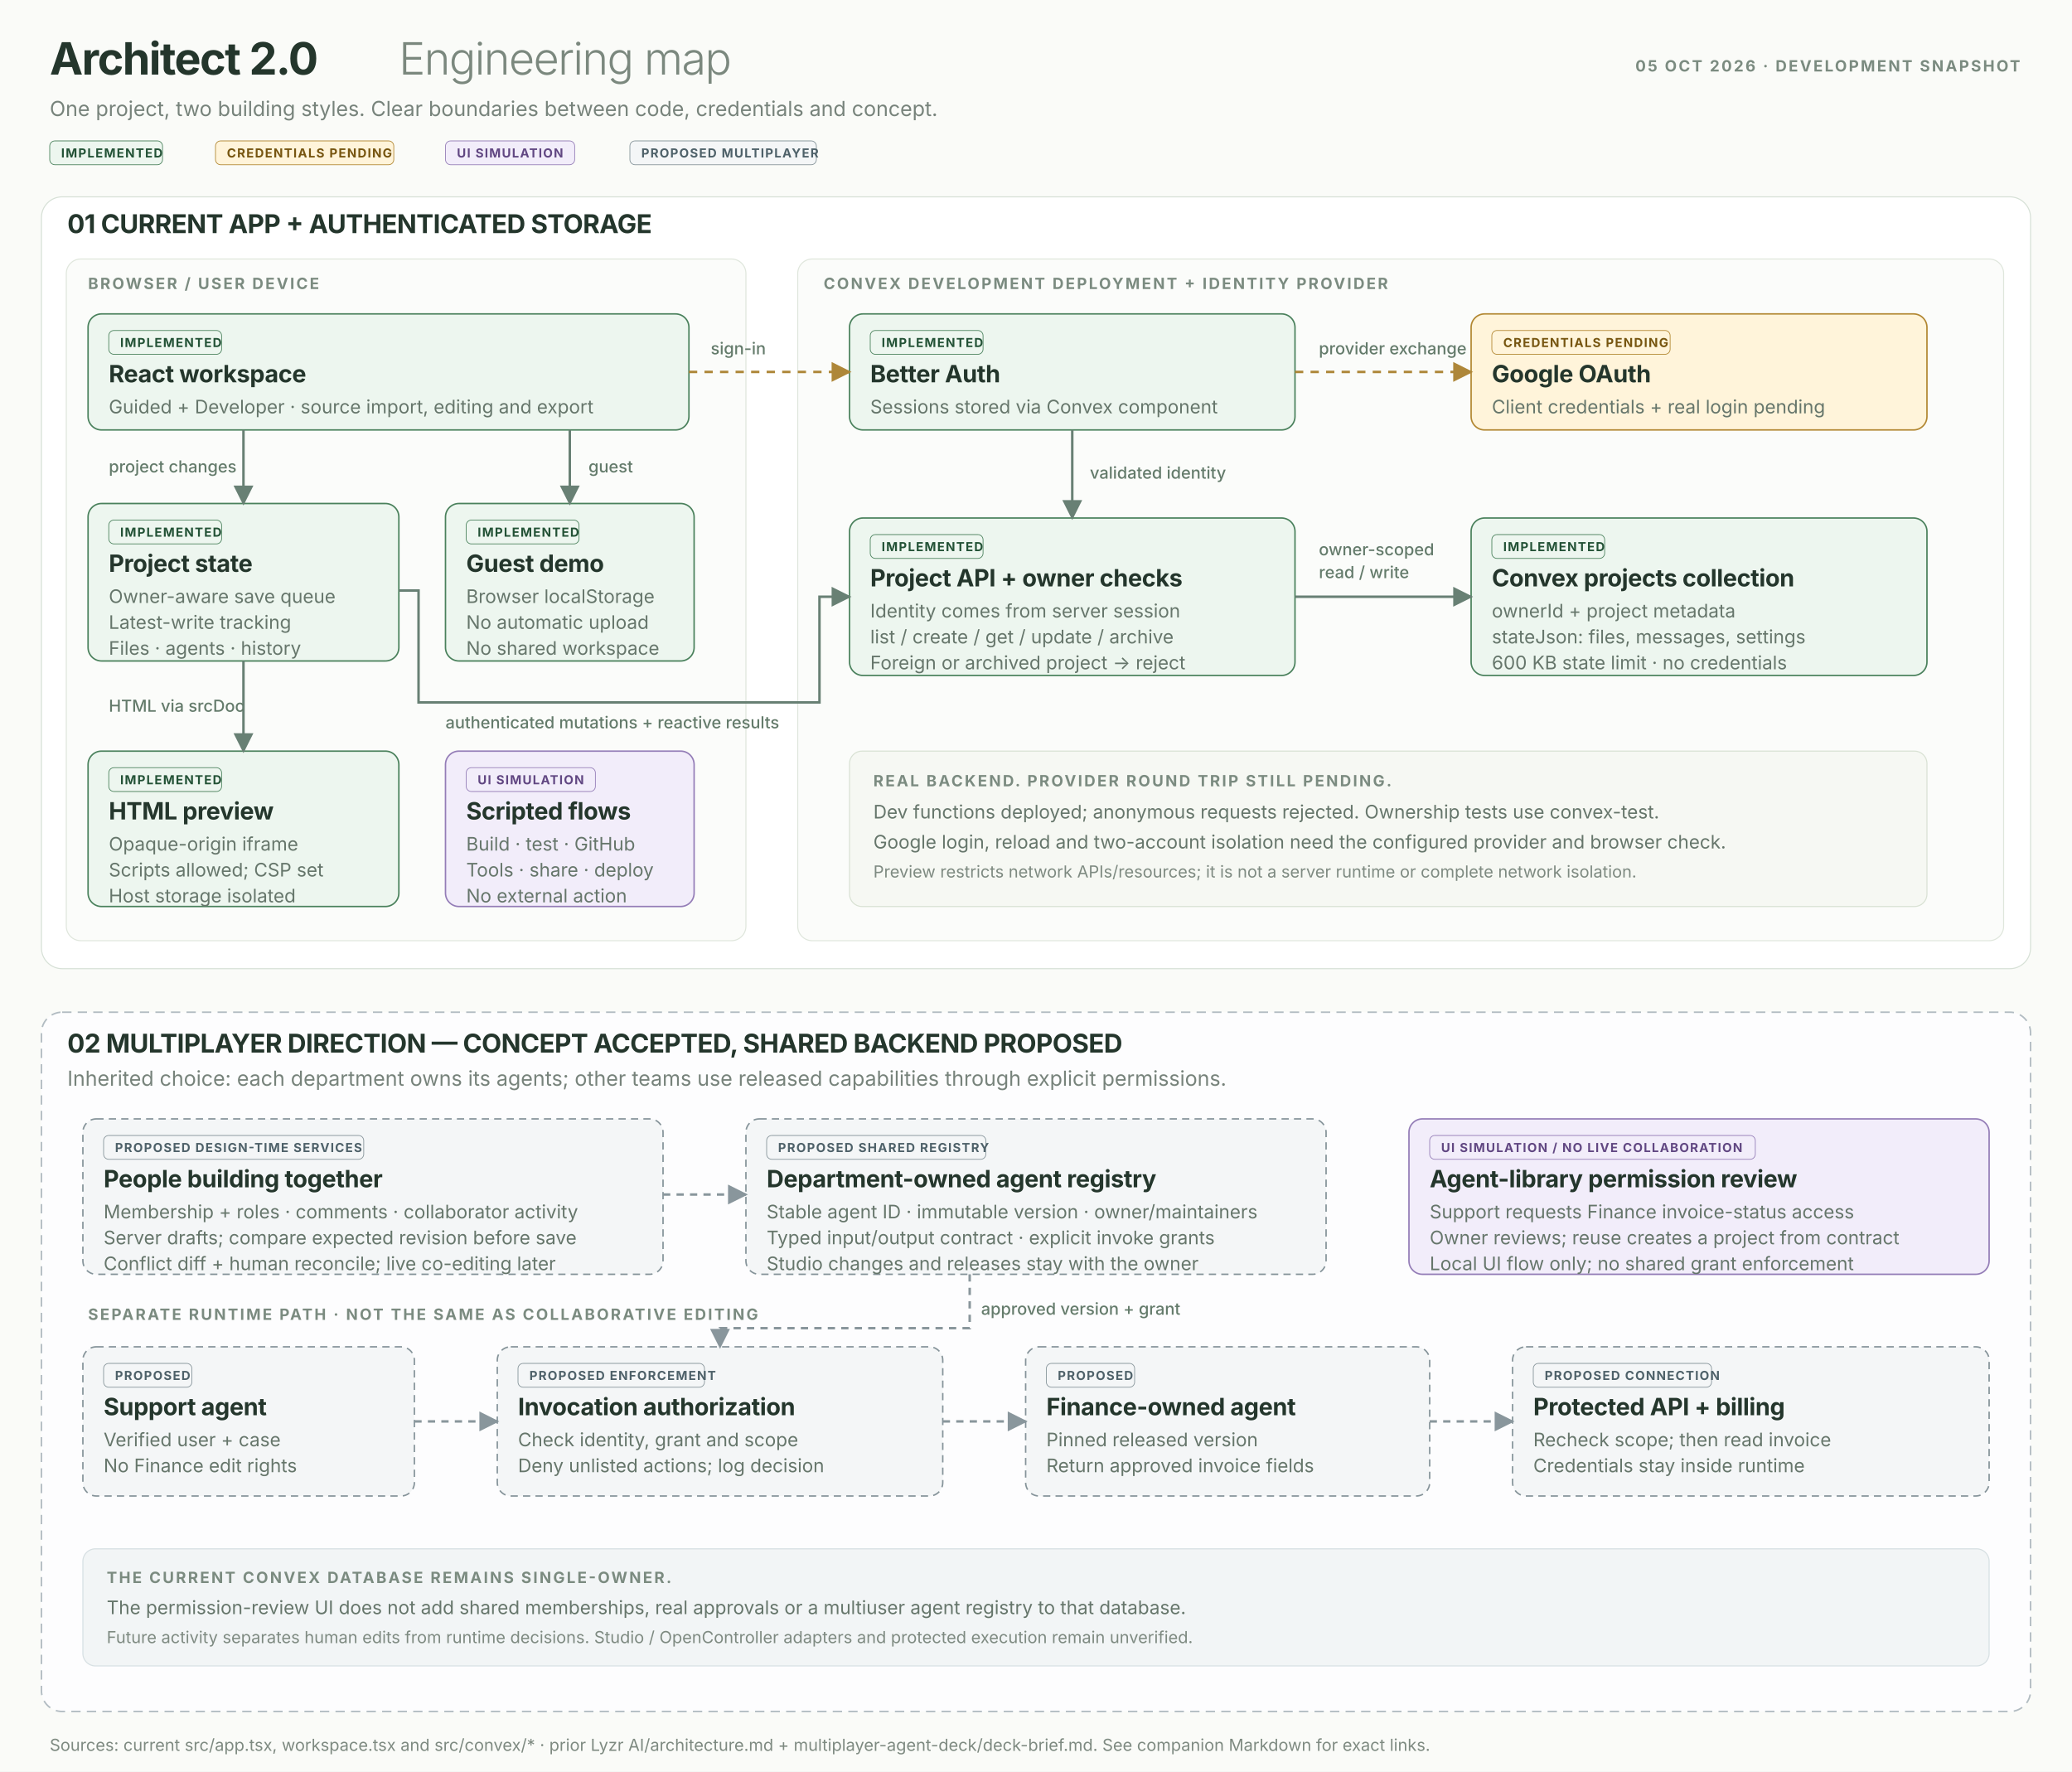
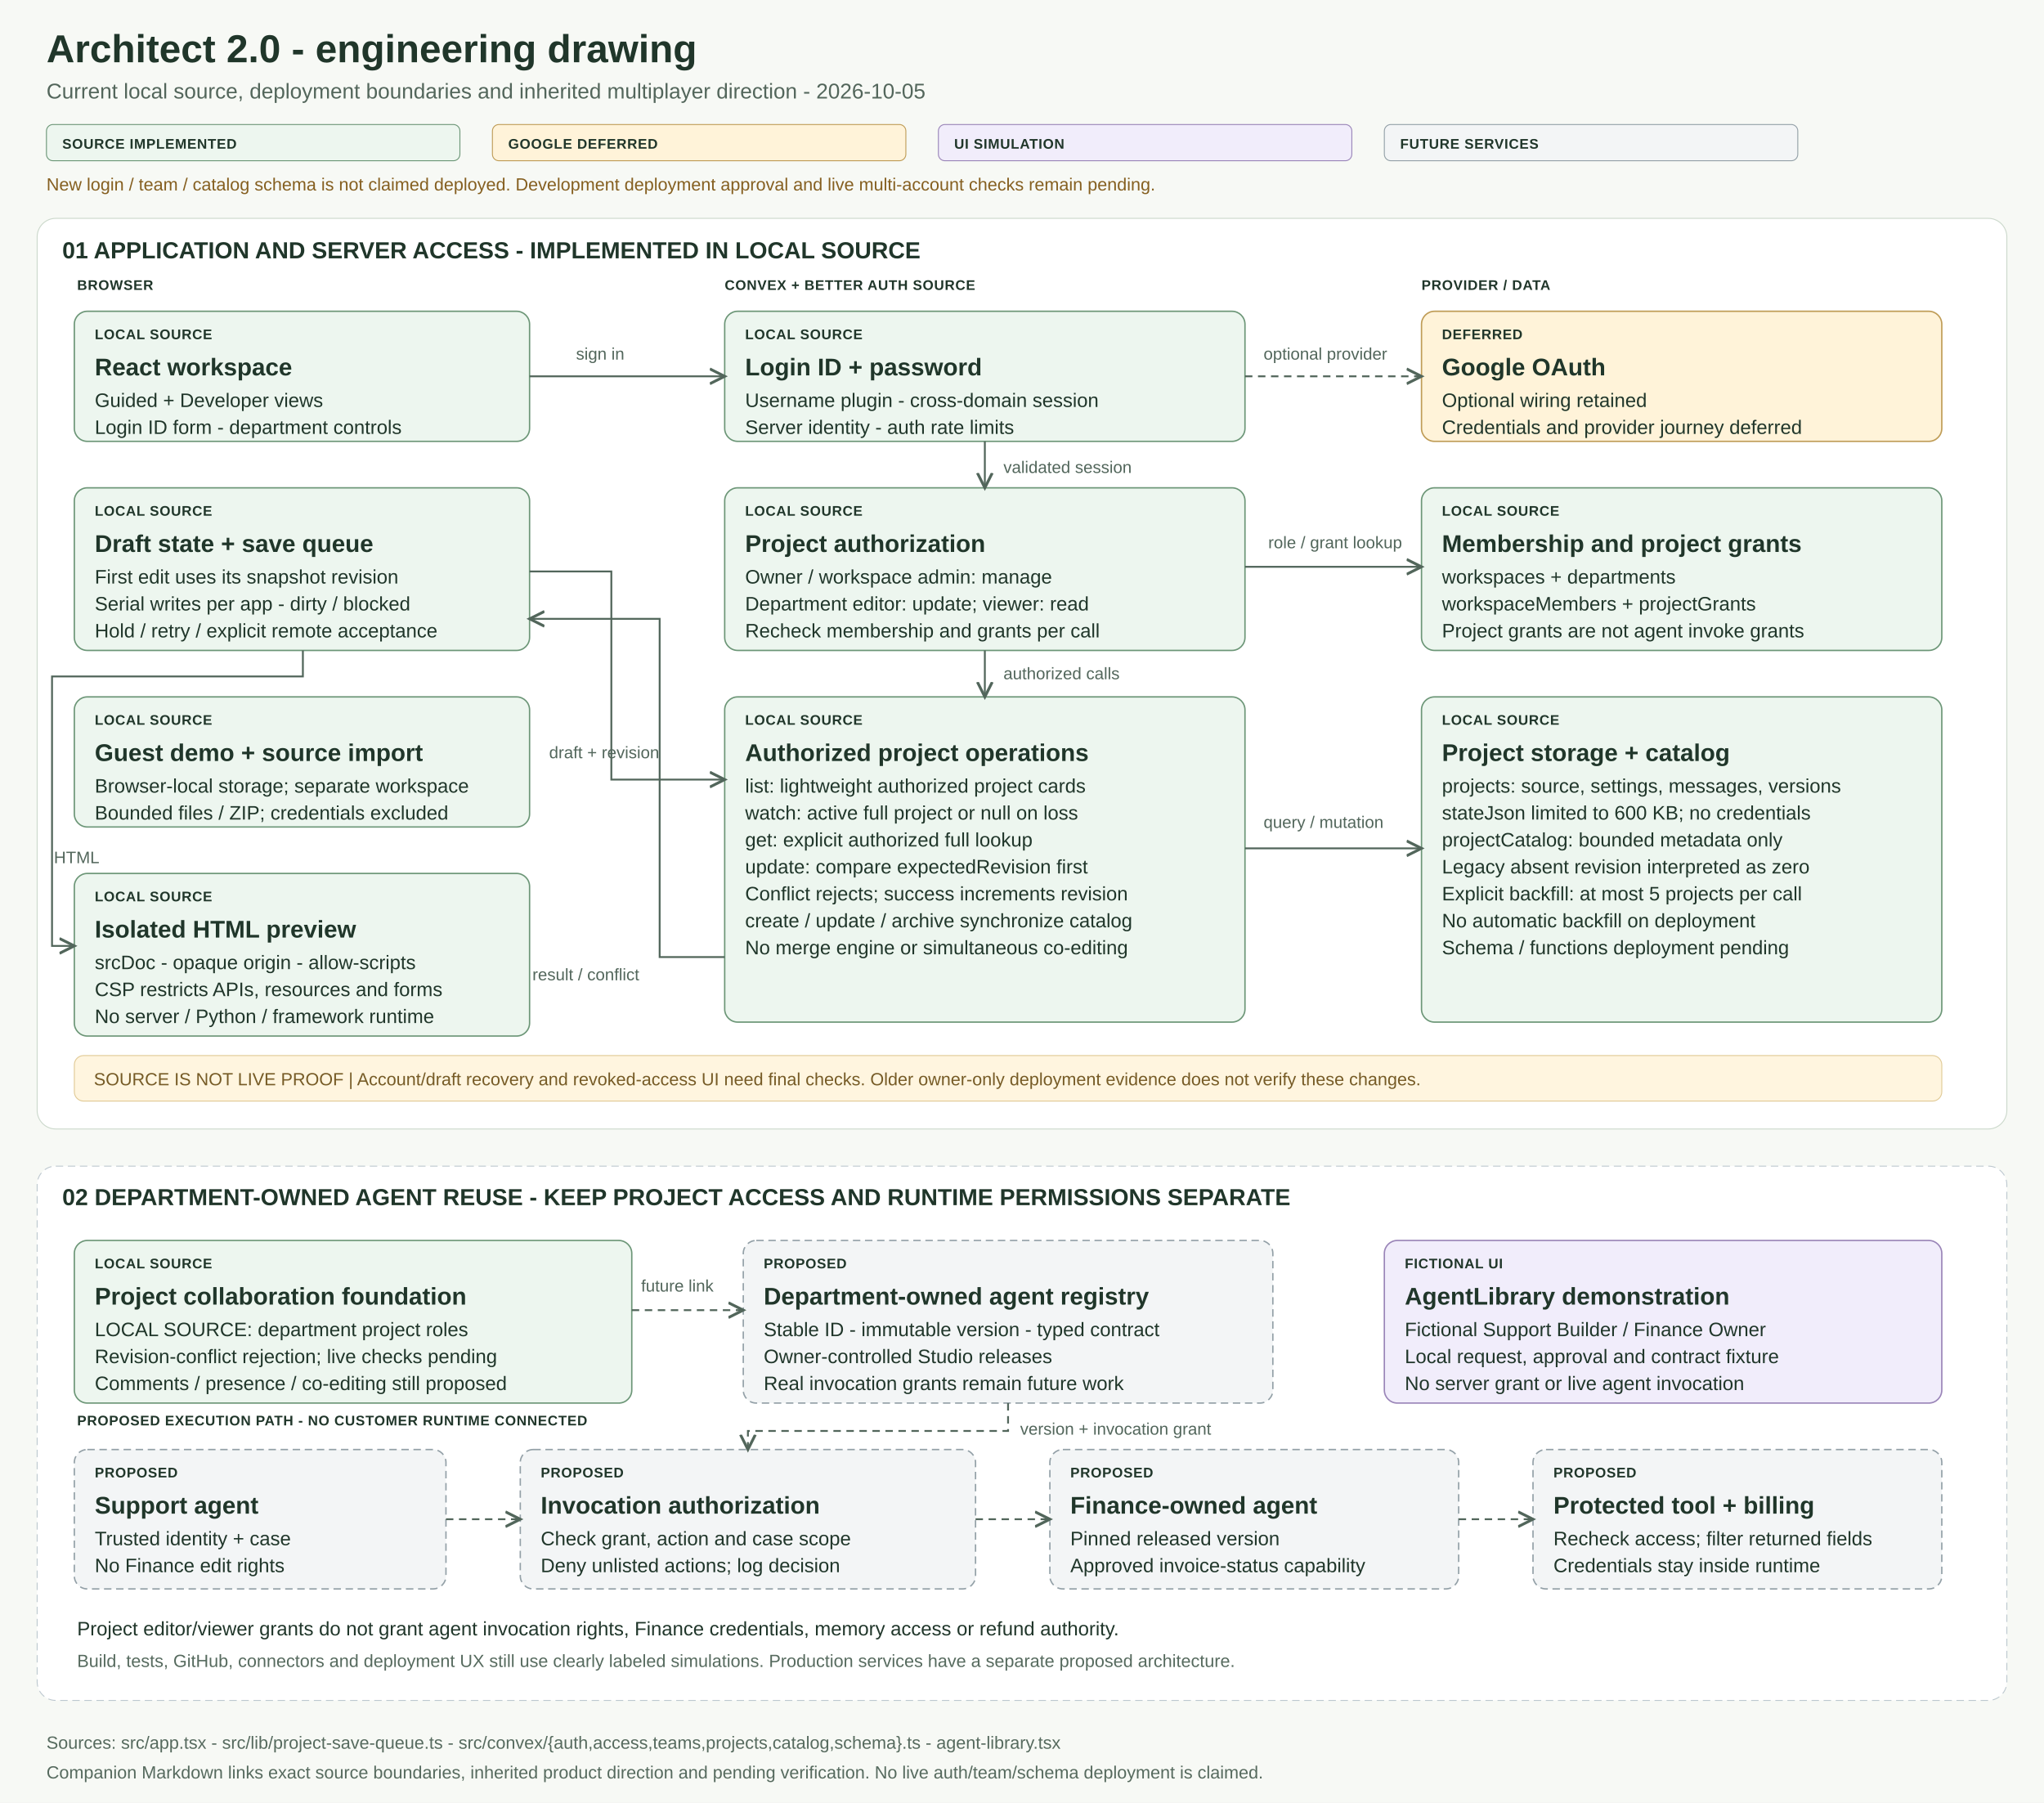
- <svg xmlns="http://www.w3.org/2000/svg" width="2000" height="1710" viewBox="0 0 2000 1710" role="img" aria-labelledby="title desc">
+ <svg xmlns="http://www.w3.org/2000/svg" width="2200" height="1940" viewBox="0 0 2200 1940" role="img" aria-labelledby="title desc">
  <defs>
-     <marker id="arrow" viewBox="0 0 10 10" refX="9" refY="5" markerWidth="8" markerHeight="8" orient="auto-start-reverse">
-       <path d="M0 0L10 5L0 10Z" fill="#688074" />
+     <marker id="arrow" markerWidth="10" markerHeight="10" refX="8" refY="5" orient="auto">
+       <path d="M0 1 L8 5 L0 9" fill="none" stroke="#52665b" stroke-width="1.5" />
    </marker>
-     <marker id="amber-arrow" viewBox="0 0 10 10" refX="9" refY="5" markerWidth="8" markerHeight="8" orient="auto-start-reverse">
-       <path d="M0 0L10 5L0 10Z" fill="#ae8739" />
-     </marker>
-     <marker id="future-arrow" viewBox="0 0 10 10" refX="9" refY="5" markerWidth="8" markerHeight="8" orient="auto-start-reverse">
-       <path d="M0 0L10 5L0 10Z" fill="#89969c" />
-     </marker>
+     <style>text{font-family:'Segoe UI',Arial,sans-serif;fill:#20362a}.title{font-size:42px;font-weight:700}.subtitle{font-size:23px;fill:#53665b}.section{font-size:25px;font-weight:700}.node-title{font-size:26px;font-weight:650}.body{font-size:21px}.small{font-size:19px;fill:#566a5e}.tag{font-size:15px;font-weight:700;letter-spacing:.6px}.label{font-size:18px;fill:#52665b}.edge{fill:none;stroke:#52665b;stroke-width:2;marker-end:url(#arrow)}.future{stroke-dasharray:8 6}</style>
  </defs>
-   <style>text{font-family:Inter,Segoe UI,Arial,sans-serif;fill:#24362c}.title{font-size:43px;font-weight:650;letter-spacing:-1.2px}.subtitle{font-size:20px;fill:#77837b}.section{font-size:25px;font-weight:650;letter-spacing:-.4px}.kicker{font-size:15px;font-weight:700;letter-spacing:1.8px;fill:#7b8b80}.node-title{font-size:23px;font-weight:650;letter-spacing:-.25px}.body{font-size:18px;fill:#66766b}.small{font-size:16px;fill:#7e8a81}.label{font-size:16px;font-weight:550;fill:#647b6b}.status{font-size:12px;font-weight:750;letter-spacing:1px}.edge{fill:none;stroke:#688074;stroke-width:2.4;marker-end:url(#arrow)}.pending-edge{fill:none;stroke:#ae8739;stroke-width:2.4;stroke-dasharray:8 7;marker-end:url(#amber-arrow)}.future-edge{fill:none;stroke:#89969c;stroke-width:2.4;stroke-dasharray:7 6;marker-end:url(#future-arrow)}</style>
-   <rect width="2000" height="1710" fill="#fafbf8" />
-   <text x="48" y="72" class="title">Architect 2.0</text>
-   <text x="385" y="72" class="title" style="font-weight:350;fill:#7b887e">Engineering map</text>
-   <text x="48" y="112" class="subtitle">One project, two building styles. Clear boundaries between code, credentials and concept.</text>
-   <text x="1950" y="69" text-anchor="end" class="kicker">05 OCT 2026 · DEVELOPMENT SNAPSHOT</text>
-   <rect x="48" y="136" width="108.9" height="23" rx="5" fill="#edf6ef" stroke="#4a815c" stroke-width=".7" />
-   <text x="59" y="152" class="status" style="fill:#235236">IMPLEMENTED</text>
-   <rect x="208" y="136" width="172.1" height="23" rx="5" fill="#fff4da" stroke="#b28732" stroke-width=".7" />
-   <text x="219" y="152" class="status" style="fill:#765510">CREDENTIALS PENDING</text>
-   <rect x="430" y="136" width="124.7" height="23" rx="5" fill="#f2edfa" stroke="#947db7" stroke-width=".7" />
-   <text x="441" y="152" class="status" style="fill:#614782">UI SIMULATION</text>
-   <rect x="608" y="136" width="180" height="23" rx="5" fill="#f4f6f7" stroke="#859399" stroke-width=".7" />
-   <text x="619" y="152" class="status" style="fill:#4e6169">PROPOSED MULTIPLAYER</text>
-   <rect x="40" y="190" width="1920" height="745" rx="20" fill="#fff" stroke="#d6e0d6" />
-   <text x="65" y="225" class="section">01  CURRENT APP + AUTHENTICATED STORAGE</text>
-   <rect x="64" y="250" width="656" height="658" rx="14" fill="#fbfcfa" stroke="#dfe6dc" />
-   <rect x="770" y="250" width="1164" height="658" rx="14" fill="#fbfcfa" stroke="#dfe6dc" />
-   <text x="85" y="279" class="kicker">BROWSER / USER DEVICE</text>
-   <text x="795" y="279" class="kicker">CONVEX DEVELOPMENT DEPLOYMENT + IDENTITY PROVIDER</text>
-   <rect x="85" y="303" width="580" height="112" rx="13" fill="#edf6ef" stroke="#4a815c" stroke-width="1.4" />
-   <rect x="105" y="319" width="108.9" height="23" rx="5" fill="#edf6ef" stroke="#4a815c" stroke-width=".7" />
-   <text x="116" y="335" class="status" style="fill:#235236">IMPLEMENTED</text>
-   <text x="105" y="369" class="node-title">React workspace</text>
-   <text x="105" y="399" class="body">Guided + Developer · source import, editing and export</text>
-   <rect x="85" y="486" width="300" height="152" rx="13" fill="#edf6ef" stroke="#4a815c" stroke-width="1.4" />
-   <rect x="105" y="502" width="108.9" height="23" rx="5" fill="#edf6ef" stroke="#4a815c" stroke-width=".7" />
-   <text x="116" y="518" class="status" style="fill:#235236">IMPLEMENTED</text>
-   <text x="105" y="552" class="node-title">Project state</text>
-   <text x="105" y="582" class="body">Owner-aware save queue</text>
-   <text x="105" y="607" class="body">Latest-write tracking</text>
-   <text x="105" y="632" class="body">Files · agents · history</text>
-   <rect x="430" y="486" width="240" height="152" rx="13" fill="#edf6ef" stroke="#4a815c" stroke-width="1.4" />
-   <rect x="450" y="502" width="108.9" height="23" rx="5" fill="#edf6ef" stroke="#4a815c" stroke-width=".7" />
-   <text x="461" y="518" class="status" style="fill:#235236">IMPLEMENTED</text>
-   <text x="450" y="552" class="node-title">Guest demo</text>
-   <text x="450" y="582" class="body">Browser localStorage</text>
-   <text x="450" y="607" class="body">No automatic upload</text>
-   <text x="450" y="632" class="body">No shared workspace</text>
-   <rect x="85" y="725" width="300" height="150" rx="13" fill="#edf6ef" stroke="#4a815c" stroke-width="1.4" />
-   <rect x="105" y="741" width="108.9" height="23" rx="5" fill="#edf6ef" stroke="#4a815c" stroke-width=".7" />
-   <text x="116" y="757" class="status" style="fill:#235236">IMPLEMENTED</text>
-   <text x="105" y="791" class="node-title">HTML preview</text>
-   <text x="105" y="821" class="body">Opaque-origin iframe</text>
-   <text x="105" y="846" class="body">Scripts allowed; CSP set</text>
-   <text x="105" y="871" class="body">Host storage isolated</text>
-   <rect x="430" y="725" width="240" height="150" rx="13" fill="#f2edfa" stroke="#947db7" stroke-width="1.4" />
-   <rect x="450" y="741" width="124.7" height="23" rx="5" fill="#f2edfa" stroke="#947db7" stroke-width=".7" />
-   <text x="461" y="757" class="status" style="fill:#614782">UI SIMULATION</text>
-   <text x="450" y="791" class="node-title">Scripted flows</text>
-   <text x="450" y="821" class="body">Build · test · GitHub</text>
-   <text x="450" y="846" class="body">Tools · share · deploy</text>
-   <text x="450" y="871" class="body">No external action</text>
-   <rect x="820" y="303" width="430" height="112" rx="13" fill="#edf6ef" stroke="#4a815c" stroke-width="1.4" />
-   <rect x="840" y="319" width="108.9" height="23" rx="5" fill="#edf6ef" stroke="#4a815c" stroke-width=".7" />
-   <text x="851" y="335" class="status" style="fill:#235236">IMPLEMENTED</text>
-   <text x="840" y="369" class="node-title">Better Auth</text>
-   <text x="840" y="399" class="body">Sessions stored via Convex component</text>
-   <rect x="1420" y="303" width="440" height="112" rx="13" fill="#fff4da" stroke="#b28732" stroke-width="1.4" />
-   <rect x="1440" y="319" width="172.1" height="23" rx="5" fill="#fff4da" stroke="#b28732" stroke-width=".7" />
-   <text x="1451" y="335" class="status" style="fill:#765510">CREDENTIALS PENDING</text>
-   <text x="1440" y="369" class="node-title">Google OAuth</text>
-   <text x="1440" y="399" class="body">Client credentials + real login pending</text>
-   <rect x="820" y="500" width="430" height="152" rx="13" fill="#edf6ef" stroke="#4a815c" stroke-width="1.4" />
-   <rect x="840" y="516" width="108.9" height="23" rx="5" fill="#edf6ef" stroke="#4a815c" stroke-width=".7" />
-   <text x="851" y="532" class="status" style="fill:#235236">IMPLEMENTED</text>
-   <text x="840" y="566" class="node-title">Project API + owner checks</text>
-   <text x="840" y="596" class="body">Identity comes from server session</text>
-   <text x="840" y="621" class="body">list / create / get / update / archive</text>
-   <text x="840" y="646" class="body">Foreign or archived project → reject</text>
-   <rect x="1420" y="500" width="440" height="152" rx="13" fill="#edf6ef" stroke="#4a815c" stroke-width="1.4" />
-   <rect x="1440" y="516" width="108.9" height="23" rx="5" fill="#edf6ef" stroke="#4a815c" stroke-width=".7" />
-   <text x="1451" y="532" class="status" style="fill:#235236">IMPLEMENTED</text>
-   <text x="1440" y="566" class="node-title">Convex projects collection</text>
-   <text x="1440" y="596" class="body">ownerId + project metadata</text>
-   <text x="1440" y="621" class="body">stateJson: files, messages, settings</text>
-   <text x="1440" y="646" class="body">600 KB state limit · no credentials</text>
-   <path d="M235 415 V486" class="edge" />
-   <text x="105" y="456" class="label">project changes</text>
-   <path d="M550 415 V486" class="edge" />
-   <text x="568" y="456" class="label">guest</text>
-   <path d="M665 359 H820" class="pending-edge" />
-   <text x="686" y="342" class="label">sign-in</text>
-   <path d="M1250 359 H1420" class="pending-edge" />
-   <text x="1273" y="342" class="label">provider exchange</text>
-   <path d="M1035 415 V500" class="edge" />
-   <text x="1052" y="462" class="label">validated identity</text>
-   <path d="M1250 576 H1420" class="edge" />
-   <text x="1273" y="536" class="label">owner-scoped</text>
-   <text x="1273" y="558" class="label">read / write</text>
-   <path d="M385 570 H404 V678 H791 V576 H820" class="edge" />
-   <text x="430" y="703" class="label">authenticated mutations + reactive results</text>
-   <path d="M235 638 V725" class="edge" />
-   <text x="105" y="687" class="label">HTML via srcDoc</text>
-   <rect x="820" y="725" width="1040" height="150" rx="12" fill="#f6f8f3" stroke="#d8e1d3" />
-   <text x="843" y="759" class="kicker">REAL BACKEND. PROVIDER ROUND TRIP STILL PENDING.</text>
-   <text x="843" y="790" class="body">Dev functions deployed; anonymous requests rejected. Ownership tests use convex-test.</text>
-   <text x="843" y="819" class="body">Google login, reload and two-account isolation need the configured provider and browser check.</text>
-   <text x="843" y="847" class="small">Preview restricts network APIs/resources; it is not a server runtime or complete network isolation.</text>
-   <rect x="40" y="977" width="1920" height="675" rx="20" fill="#fdfdfe" stroke="#b2bcc2" stroke-width="1.5" stroke-dasharray="9 6" />
-   <text x="65" y="1016" class="section">02  MULTIPLAYER DIRECTION — CONCEPT ACCEPTED, SHARED BACKEND PROPOSED</text>
-   <text x="65" y="1048" class="subtitle">Inherited choice: each department owns its agents; other teams use released capabilities through explicit permissions.</text>
-   <rect x="80" y="1080" width="560" height="150" rx="13" fill="#f4f6f7" stroke="#859399" stroke-width="1.4" stroke-dasharray="7 5" />
-   <rect x="100" y="1096" width="251.1" height="23" rx="5" fill="#f4f6f7" stroke="#859399" stroke-width=".7" />
-   <text x="111" y="1112" class="status" style="fill:#4e6169">PROPOSED DESIGN-TIME SERVICES</text>
-   <text x="100" y="1146" class="node-title">People building together</text>
-   <text x="100" y="1176" class="body">Membership + roles · comments · collaborator activity</text>
-   <text x="100" y="1201" class="body">Server drafts; compare expected revision before save</text>
-   <text x="100" y="1226" class="body">Conflict diff + human reconcile; live co-editing later</text>
-   <rect x="720" y="1080" width="560" height="150" rx="13" fill="#f4f6f7" stroke="#859399" stroke-width="1.4" stroke-dasharray="7 5" />
-   <rect x="740" y="1096" width="211.6" height="23" rx="5" fill="#f4f6f7" stroke="#859399" stroke-width=".7" />
-   <text x="751" y="1112" class="status" style="fill:#4e6169">PROPOSED SHARED REGISTRY</text>
-   <text x="740" y="1146" class="node-title">Department-owned agent registry</text>
-   <text x="740" y="1176" class="body">Stable agent ID · immutable version · owner/maintainers</text>
-   <text x="740" y="1201" class="body">Typed input/output contract · explicit invoke grants</text>
-   <text x="740" y="1226" class="body">Studio changes and releases stay with the owner</text>
-   <rect x="1360" y="1080" width="560" height="150" rx="13" fill="#f2edfa" stroke="#947db7" stroke-width="1.4" />
-   <rect x="1380" y="1096" width="314.3" height="23" rx="5" fill="#f2edfa" stroke="#947db7" stroke-width=".7" />
-   <text x="1391" y="1112" class="status" style="fill:#614782">UI SIMULATION / NO LIVE COLLABORATION</text>
-   <text x="1380" y="1146" class="node-title">Agent-library permission review</text>
-   <text x="1380" y="1176" class="body">Support requests Finance invoice-status access</text>
-   <text x="1380" y="1201" class="body">Owner reviews; reuse creates a project from contract</text>
-   <text x="1380" y="1226" class="body">Local UI flow only; no shared grant enforcement</text>
-   <path d="M640 1153 H720" class="future-edge" />
-   <text x="85" y="1274" class="kicker">SEPARATE RUNTIME PATH · NOT THE SAME AS COLLABORATIVE EDITING</text>
-   <rect x="80" y="1300" width="320" height="144" rx="13" fill="#f4f6f7" stroke="#859399" stroke-width="1.4" stroke-dasharray="7 5" />
-   <rect x="100" y="1316" width="85.2" height="23" rx="5" fill="#f4f6f7" stroke="#859399" stroke-width=".7" />
-   <text x="111" y="1332" class="status" style="fill:#4e6169">PROPOSED</text>
-   <text x="100" y="1366" class="node-title">Support agent</text>
-   <text x="100" y="1396" class="body">Verified user + case</text>
-   <text x="100" y="1421" class="body">No Finance edit rights</text>
-   <rect x="480" y="1300" width="430" height="144" rx="13" fill="#f4f6f7" stroke="#859399" stroke-width="1.4" stroke-dasharray="7 5" />
-   <rect x="500" y="1316" width="180" height="23" rx="5" fill="#f4f6f7" stroke="#859399" stroke-width=".7" />
-   <text x="511" y="1332" class="status" style="fill:#4e6169">PROPOSED ENFORCEMENT</text>
-   <text x="500" y="1366" class="node-title">Invocation authorization</text>
-   <text x="500" y="1396" class="body">Check identity, grant and scope</text>
-   <text x="500" y="1421" class="body">Deny unlisted actions; log decision</text>
-   <rect x="990" y="1300" width="390" height="144" rx="13" fill="#f4f6f7" stroke="#859399" stroke-width="1.4" stroke-dasharray="7 5" />
-   <rect x="1010" y="1316" width="85.2" height="23" rx="5" fill="#f4f6f7" stroke="#859399" stroke-width=".7" />
-   <text x="1021" y="1332" class="status" style="fill:#4e6169">PROPOSED</text>
-   <text x="1010" y="1366" class="node-title">Finance-owned agent</text>
-   <text x="1010" y="1396" class="body">Pinned released version</text>
-   <text x="1010" y="1421" class="body">Return approved invoice fields</text>
-   <rect x="1460" y="1300" width="460" height="144" rx="13" fill="#f4f6f7" stroke="#859399" stroke-width="1.4" stroke-dasharray="7 5" />
-   <rect x="1480" y="1316" width="172.1" height="23" rx="5" fill="#f4f6f7" stroke="#859399" stroke-width=".7" />
-   <text x="1491" y="1332" class="status" style="fill:#4e6169">PROPOSED CONNECTION</text>
-   <text x="1480" y="1366" class="node-title">Protected API + billing</text>
-   <text x="1480" y="1396" class="body">Recheck scope; then read invoice</text>
-   <text x="1480" y="1421" class="body">Credentials stay inside runtime</text>
-   <path d="M400 1372 H480" class="future-edge" />
-   <path d="M910 1372 H990" class="future-edge" />
-   <path d="M1380 1372 H1460" class="future-edge" />
-   <path d="M936 1230 V1282 H695 V1300" class="future-edge" />
-   <text x="947" y="1269" class="label">approved version + grant</text>
-   <rect x="80" y="1495" width="1840" height="113" rx="12" fill="#f2f5f6" stroke="#d6dfe2" />
-   <text x="103" y="1528" class="kicker">THE CURRENT CONVEX DATABASE REMAINS SINGLE-OWNER.</text>
-   <text x="103" y="1558" class="body">The permission-review UI does not add shared memberships, real approvals or a multiuser agent registry to that database.</text>
-   <text x="103" y="1586" class="small">Future activity separates human edits from runtime decisions. Studio / OpenController adapters and protected execution remain unverified.</text>
-   <text x="48" y="1690" class="small">Sources: current src/app.tsx, workspace.tsx and src/convex/* · prior Lyzr AI/architecture.md + multiplayer-agent-deck/deck-brief.md. See companion Markdown for exact links.</text>
+   <rect width="2200" height="1940" fill="#f7f9f5" />
+   <text x="50" y="67" class="title">Architect 2.0 - engineering drawing</text>
+   <text x="50" y="106" class="subtitle">Current local source, deployment boundaries and inherited multiplayer direction - 2026-10-05</text>
+   <rect x="50" y="134" width="445" height="39" rx="7" fill="#edf6ef" stroke="#6c9677" />
+   <text x="67" y="160" class="tag">SOURCE IMPLEMENTED</text>
+   <rect x="530" y="134" width="445" height="39" rx="7" fill="#fff3d9" stroke="#bf9c56" />
+   <text x="547" y="160" class="tag">GOOGLE DEFERRED</text>
+   <rect x="1010" y="134" width="445" height="39" rx="7" fill="#f1edfb" stroke="#9a85b8" />
+   <text x="1027" y="160" class="tag">UI SIMULATION</text>
+   <rect x="1490" y="134" width="445" height="39" rx="7" fill="#f3f5f6" stroke="#93a0a7" />
+   <text x="1507" y="160" class="tag">FUTURE SERVICES</text>
+   <text x="50" y="205" class="small" style="fill:#855f20">New login / team / catalog schema is not claimed deployed. Development deployment approval and live multi-account checks remain pending.</text>
+   <rect x="40" y="235" width="2120" height="980" rx="20" fill="#ffffff" stroke="#cbd8cb" />
+   <text x="67" y="278" class="section">01  APPLICATION AND SERVER ACCESS - IMPLEMENTED IN LOCAL SOURCE</text>
+   <text x="83" y="312" class="tag">BROWSER</text>
+   <text x="780" y="312" class="tag">CONVEX + BETTER AUTH SOURCE</text>
+   <text x="1530" y="312" class="tag">PROVIDER / DATA</text>
+   <rect x="80" y="335" width="490" height="140" rx="14" fill="#edf6ef" stroke="#6c9677" stroke-width="1.5" />
+   <text x="102" y="365" class="tag">LOCAL SOURCE</text>
+   <text x="102" y="404" class="node-title">React workspace</text>
+   <text x="102" y="438" class="body">Guided + Developer views</text>
+   <text x="102" y="467" class="body">Login ID form - department controls</text>
+   <rect x="780" y="335" width="560" height="140" rx="14" fill="#edf6ef" stroke="#6c9677" stroke-width="1.5" />
+   <text x="802" y="365" class="tag">LOCAL SOURCE</text>
+   <text x="802" y="404" class="node-title">Login ID + password</text>
+   <text x="802" y="438" class="body">Username plugin - cross-domain session</text>
+   <text x="802" y="467" class="body">Server identity - auth rate limits</text>
+   <rect x="1530" y="335" width="560" height="140" rx="14" fill="#fff3d9" stroke="#bf9c56" stroke-width="1.5" />
+   <text x="1552" y="365" class="tag">DEFERRED</text>
+   <text x="1552" y="404" class="node-title">Google OAuth</text>
+   <text x="1552" y="438" class="body">Optional wiring retained</text>
+   <text x="1552" y="467" class="body">Credentials and provider journey deferred</text>
+   <path d="M570 405 H780" class="edge" />
+   <text x="620" y="387" class="label">sign in</text>
+   <path d="M1340 405 H1530" class="edge future" />
+   <text x="1360" y="387" class="label">optional provider</text>
+   <rect x="80" y="525" width="490" height="175" rx="14" fill="#edf6ef" stroke="#6c9677" stroke-width="1.5" />
+   <text x="102" y="555" class="tag">LOCAL SOURCE</text>
+   <text x="102" y="594" class="node-title">Draft state + save queue</text>
+   <text x="102" y="628" class="body">First edit uses its snapshot revision</text>
+   <text x="102" y="657" class="body">Serial writes per app - dirty / blocked</text>
+   <text x="102" y="686" class="body">Hold / retry / explicit remote acceptance</text>
+   <rect x="780" y="525" width="560" height="175" rx="14" fill="#edf6ef" stroke="#6c9677" stroke-width="1.5" />
+   <text x="802" y="555" class="tag">LOCAL SOURCE</text>
+   <text x="802" y="594" class="node-title">Project authorization</text>
+   <text x="802" y="628" class="body">Owner / workspace admin: manage</text>
+   <text x="802" y="657" class="body">Department editor: update; viewer: read</text>
+   <text x="802" y="686" class="body">Recheck membership and grants per call</text>
+   <rect x="1530" y="525" width="560" height="175" rx="14" fill="#edf6ef" stroke="#6c9677" stroke-width="1.5" />
+   <text x="1552" y="555" class="tag">LOCAL SOURCE</text>
+   <text x="1552" y="594" class="node-title">Membership and project grants</text>
+   <text x="1552" y="628" class="body">workspaces + departments</text>
+   <text x="1552" y="657" class="body">workspaceMembers + projectGrants</text>
+   <text x="1552" y="686" class="body">Project grants are not agent invoke grants</text>
+   <path d="M1060 475 V525" class="edge" />
+   <text x="1080" y="509" class="label">validated session</text>
+   <path d="M1340 610 H1530" class="edge" />
+   <text x="1365" y="590" class="label">role / grant lookup</text>
+   <rect x="80" y="750" width="490" height="140" rx="14" fill="#edf6ef" stroke="#6c9677" stroke-width="1.5" />
+   <text x="102" y="780" class="tag">LOCAL SOURCE</text>
+   <text x="102" y="819" class="node-title">Guest demo + source import</text>
+   <text x="102" y="853" class="body">Browser-local storage; separate workspace</text>
+   <text x="102" y="882" class="body">Bounded files / ZIP; credentials excluded</text>
+   <rect x="80" y="940" width="490" height="175" rx="14" fill="#edf6ef" stroke="#6c9677" stroke-width="1.5" />
+   <text x="102" y="970" class="tag">LOCAL SOURCE</text>
+   <text x="102" y="1009" class="node-title">Isolated HTML preview</text>
+   <text x="102" y="1043" class="body">srcDoc - opaque origin - allow-scripts</text>
+   <text x="102" y="1072" class="body">CSP restricts APIs, resources and forms</text>
+   <text x="102" y="1101" class="body">No server / Python / framework runtime</text>
+   <path d="M326 700 V728 H56 V1018 H80" class="edge" />
+   <text x="58" y="929" class="label">HTML</text>
+   <rect x="780" y="750" width="560" height="350" rx="14" fill="#edf6ef" stroke="#6c9677" stroke-width="1.5" />
+   <text x="802" y="780" class="tag">LOCAL SOURCE</text>
+   <text x="802" y="819" class="node-title">Authorized project operations</text>
+   <text x="802" y="853" class="body">list: lightweight authorized project cards</text>
+   <text x="802" y="882" class="body">watch: active full project or null on loss</text>
+   <text x="802" y="911" class="body">get: explicit authorized full lookup</text>
+   <text x="802" y="940" class="body">update: compare expectedRevision first</text>
+   <text x="802" y="969" class="body">Conflict rejects; success increments revision</text>
+   <text x="802" y="998" class="body">create / update / archive synchronize catalog</text>
+   <text x="802" y="1027" class="body">No merge engine or simultaneous co-editing</text>
+   <rect x="1530" y="750" width="560" height="350" rx="14" fill="#edf6ef" stroke="#6c9677" stroke-width="1.5" />
+   <text x="1552" y="780" class="tag">LOCAL SOURCE</text>
+   <text x="1552" y="819" class="node-title">Project storage + catalog</text>
+   <text x="1552" y="853" class="body">projects: source, settings, messages, versions</text>
+   <text x="1552" y="882" class="body">stateJson limited to 600 KB; no credentials</text>
+   <text x="1552" y="911" class="body">projectCatalog: bounded metadata only</text>
+   <text x="1552" y="940" class="body">Legacy absent revision interpreted as zero</text>
+   <text x="1552" y="969" class="body">Explicit backfill: at most 5 projects per call</text>
+   <text x="1552" y="998" class="body">No automatic backfill on deployment</text>
+   <text x="1552" y="1027" class="body">Schema / functions deployment pending</text>
+   <path d="M1060 700 V750" class="edge" />
+   <text x="1080" y="731" class="label">authorized calls</text>
+   <path d="M1340 913 H1530" class="edge" />
+   <text x="1360" y="891" class="label">query / mutation</text>
+   <path d="M570 615 H658 V839 H780" class="edge" />
+   <text x="591" y="816" class="label">draft + revision</text>
+   <path d="M780 1030 H710 V666 H570" class="edge" />
+   <text x="573" y="1055" class="label">result / conflict</text>
+   <rect x="80" y="1136" width="2010" height="49" rx="10" fill="#fff5df" stroke="#e0c995" />
+   <text x="101" y="1168" class="small" style="fill:#765b26">SOURCE IS NOT LIVE PROOF  |   Account/draft recovery and revoked-access UI need final checks. Older owner-only deployment evidence does not verify these changes.</text>
+   <rect x="40" y="1255" width="2120" height="575" rx="20" fill="#ffffff" stroke="#bdc8cf" stroke-dasharray="8 5" />
+   <text x="67" y="1297" class="section">02  DEPARTMENT-OWNED AGENT REUSE - KEEP PROJECT ACCESS AND RUNTIME PERMISSIONS SEPARATE</text>
+   <rect x="80" y="1335" width="600" height="175" rx="14" fill="#edf6ef" stroke="#6c9677" stroke-width="1.5" />
+   <text x="102" y="1365" class="tag">LOCAL SOURCE</text>
+   <text x="102" y="1404" class="node-title">Project collaboration foundation</text>
+   <text x="102" y="1438" class="body">LOCAL SOURCE: department project roles</text>
+   <text x="102" y="1467" class="body">Revision-conflict rejection; live checks pending</text>
+   <text x="102" y="1496" class="body">Comments / presence / co-editing still proposed</text>
+   <rect x="800" y="1335" width="570" height="175" rx="14" fill="#f3f5f6" stroke="#93a0a7" stroke-width="1.5" stroke-dasharray="8 5" />
+   <text x="822" y="1365" class="tag">PROPOSED</text>
+   <text x="822" y="1404" class="node-title">Department-owned agent registry</text>
+   <text x="822" y="1438" class="body">Stable ID - immutable version - typed contract</text>
+   <text x="822" y="1467" class="body">Owner-controlled Studio releases</text>
+   <text x="822" y="1496" class="body">Real invocation grants remain future work</text>
+   <rect x="1490" y="1335" width="600" height="175" rx="14" fill="#f1edfb" stroke="#9a85b8" stroke-width="1.5" />
+   <text x="1512" y="1365" class="tag">FICTIONAL UI</text>
+   <text x="1512" y="1404" class="node-title">AgentLibrary demonstration</text>
+   <text x="1512" y="1438" class="body">Fictional Support Builder / Finance Owner</text>
+   <text x="1512" y="1467" class="body">Local request, approval and contract fixture</text>
+   <text x="1512" y="1496" class="body">No server grant or live agent invocation</text>
+   <path d="M680 1410 H800" class="edge future" />
+   <text x="690" y="1390" class="label">future link</text>
+   <text x="83" y="1534" class="tag">PROPOSED EXECUTION PATH - NO CUSTOMER RUNTIME CONNECTED</text>
+   <rect x="80" y="1560" width="400" height="150" rx="14" fill="#f3f5f6" stroke="#93a0a7" stroke-width="1.5" stroke-dasharray="8 5" />
+   <text x="102" y="1590" class="tag">PROPOSED</text>
+   <text x="102" y="1629" class="node-title">Support agent</text>
+   <text x="102" y="1663" class="body">Trusted identity + case</text>
+   <text x="102" y="1692" class="body">No Finance edit rights</text>
+   <rect x="560" y="1560" width="490" height="150" rx="14" fill="#f3f5f6" stroke="#93a0a7" stroke-width="1.5" stroke-dasharray="8 5" />
+   <text x="582" y="1590" class="tag">PROPOSED</text>
+   <text x="582" y="1629" class="node-title">Invocation authorization</text>
+   <text x="582" y="1663" class="body">Check grant, action and case scope</text>
+   <text x="582" y="1692" class="body">Deny unlisted actions; log decision</text>
+   <rect x="1130" y="1560" width="440" height="150" rx="14" fill="#f3f5f6" stroke="#93a0a7" stroke-width="1.5" stroke-dasharray="8 5" />
+   <text x="1152" y="1590" class="tag">PROPOSED</text>
+   <text x="1152" y="1629" class="node-title">Finance-owned agent</text>
+   <text x="1152" y="1663" class="body">Pinned released version</text>
+   <text x="1152" y="1692" class="body">Approved invoice-status capability</text>
+   <rect x="1650" y="1560" width="440" height="150" rx="14" fill="#f3f5f6" stroke="#93a0a7" stroke-width="1.5" stroke-dasharray="8 5" />
+   <text x="1672" y="1590" class="tag">PROPOSED</text>
+   <text x="1672" y="1629" class="node-title">Protected tool + billing</text>
+   <text x="1672" y="1663" class="body">Recheck access; filter returned fields</text>
+   <text x="1672" y="1692" class="body">Credentials stay inside runtime</text>
+   <path d="M480 1635 H560" class="edge future" />
+   <path d="M1050 1635 H1130" class="edge future" />
+   <path d="M1570 1635 H1650" class="edge future" />
+   <path d="M1085 1510 V1540 H805 V1560" class="edge future" />
+   <text x="1098" y="1544" class="label">version + invocation grant</text>
+   <text x="83" y="1760" class="body">Project editor/viewer grants do not grant agent invocation rights, Finance credentials, memory access or refund authority.</text>
+   <text x="83" y="1794" class="small">Build, tests, GitHub, connectors and deployment UX still use clearly labeled simulations. Production services have a separate proposed architecture.</text>
+   <text x="50" y="1882" class="small">Sources: src/app.tsx - src/lib/project-save-queue.ts - src/convex/{auth,access,teams,projects,catalog,schema}.ts - agent-library.tsx</text>
+   <text x="50" y="1914" class="small">Companion Markdown links exact source boundaries, inherited product direction and pending verification. No live auth/team/schema deployment is claimed.</text>
</svg>
